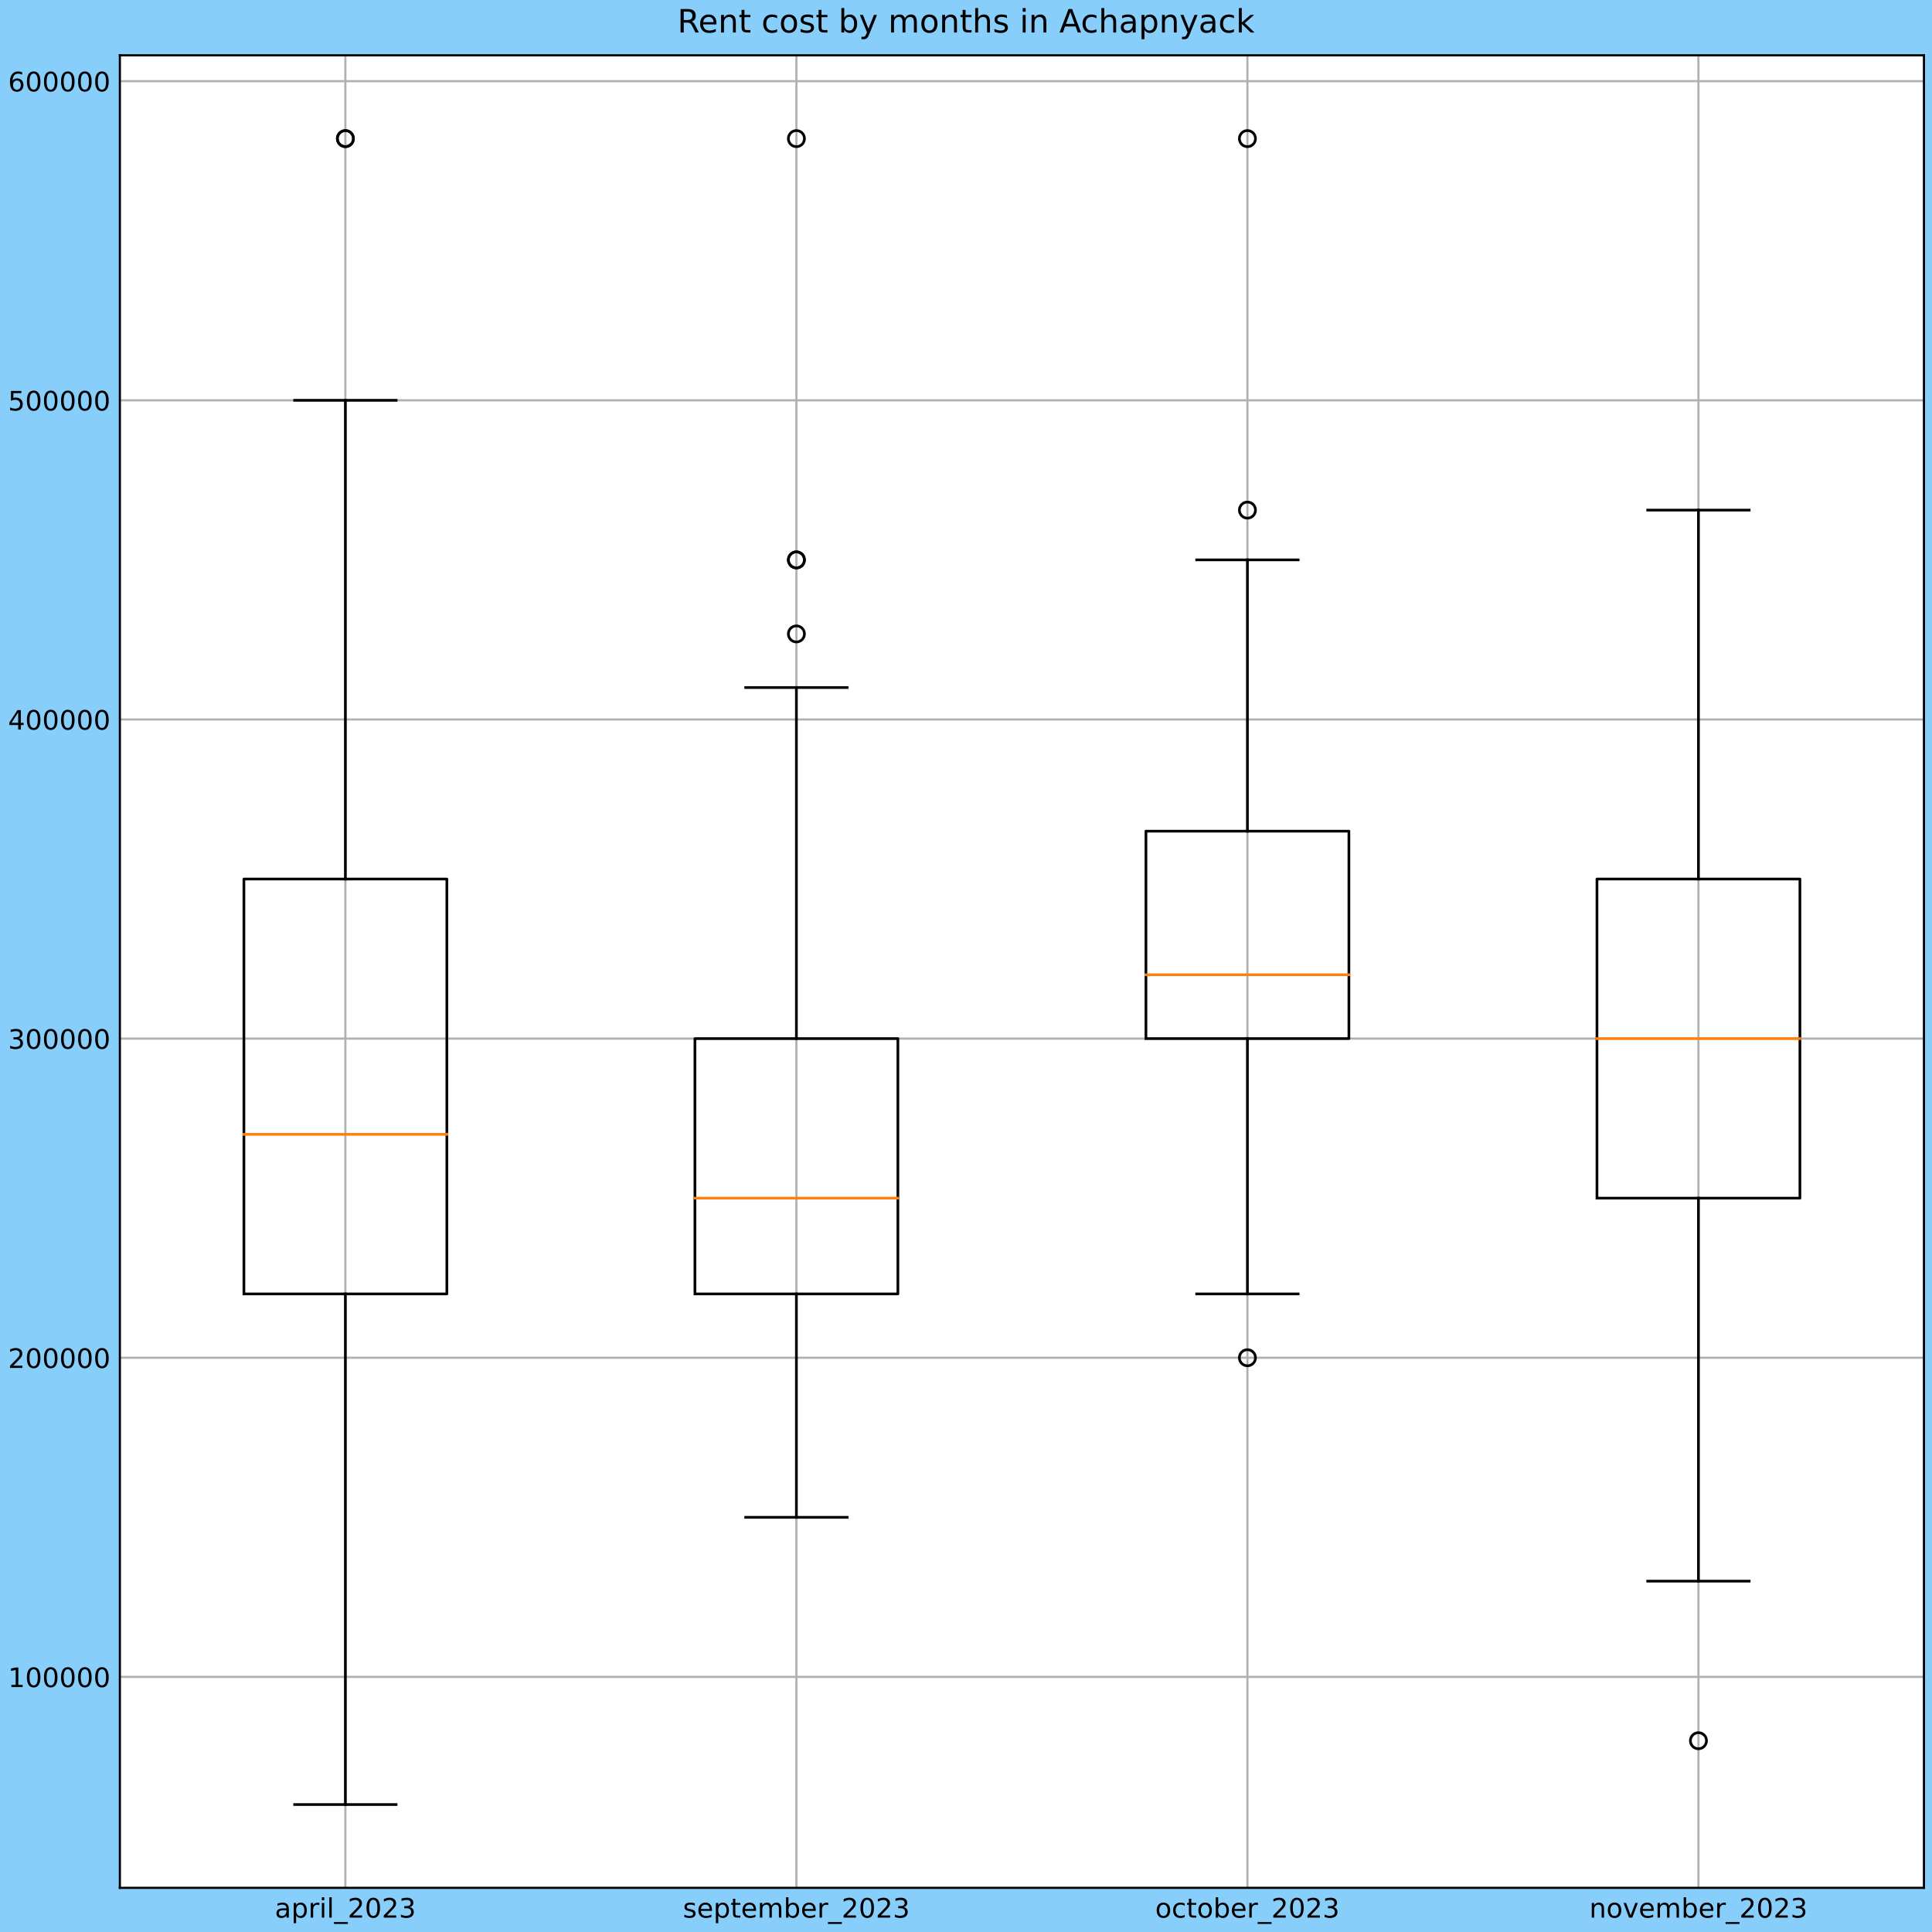
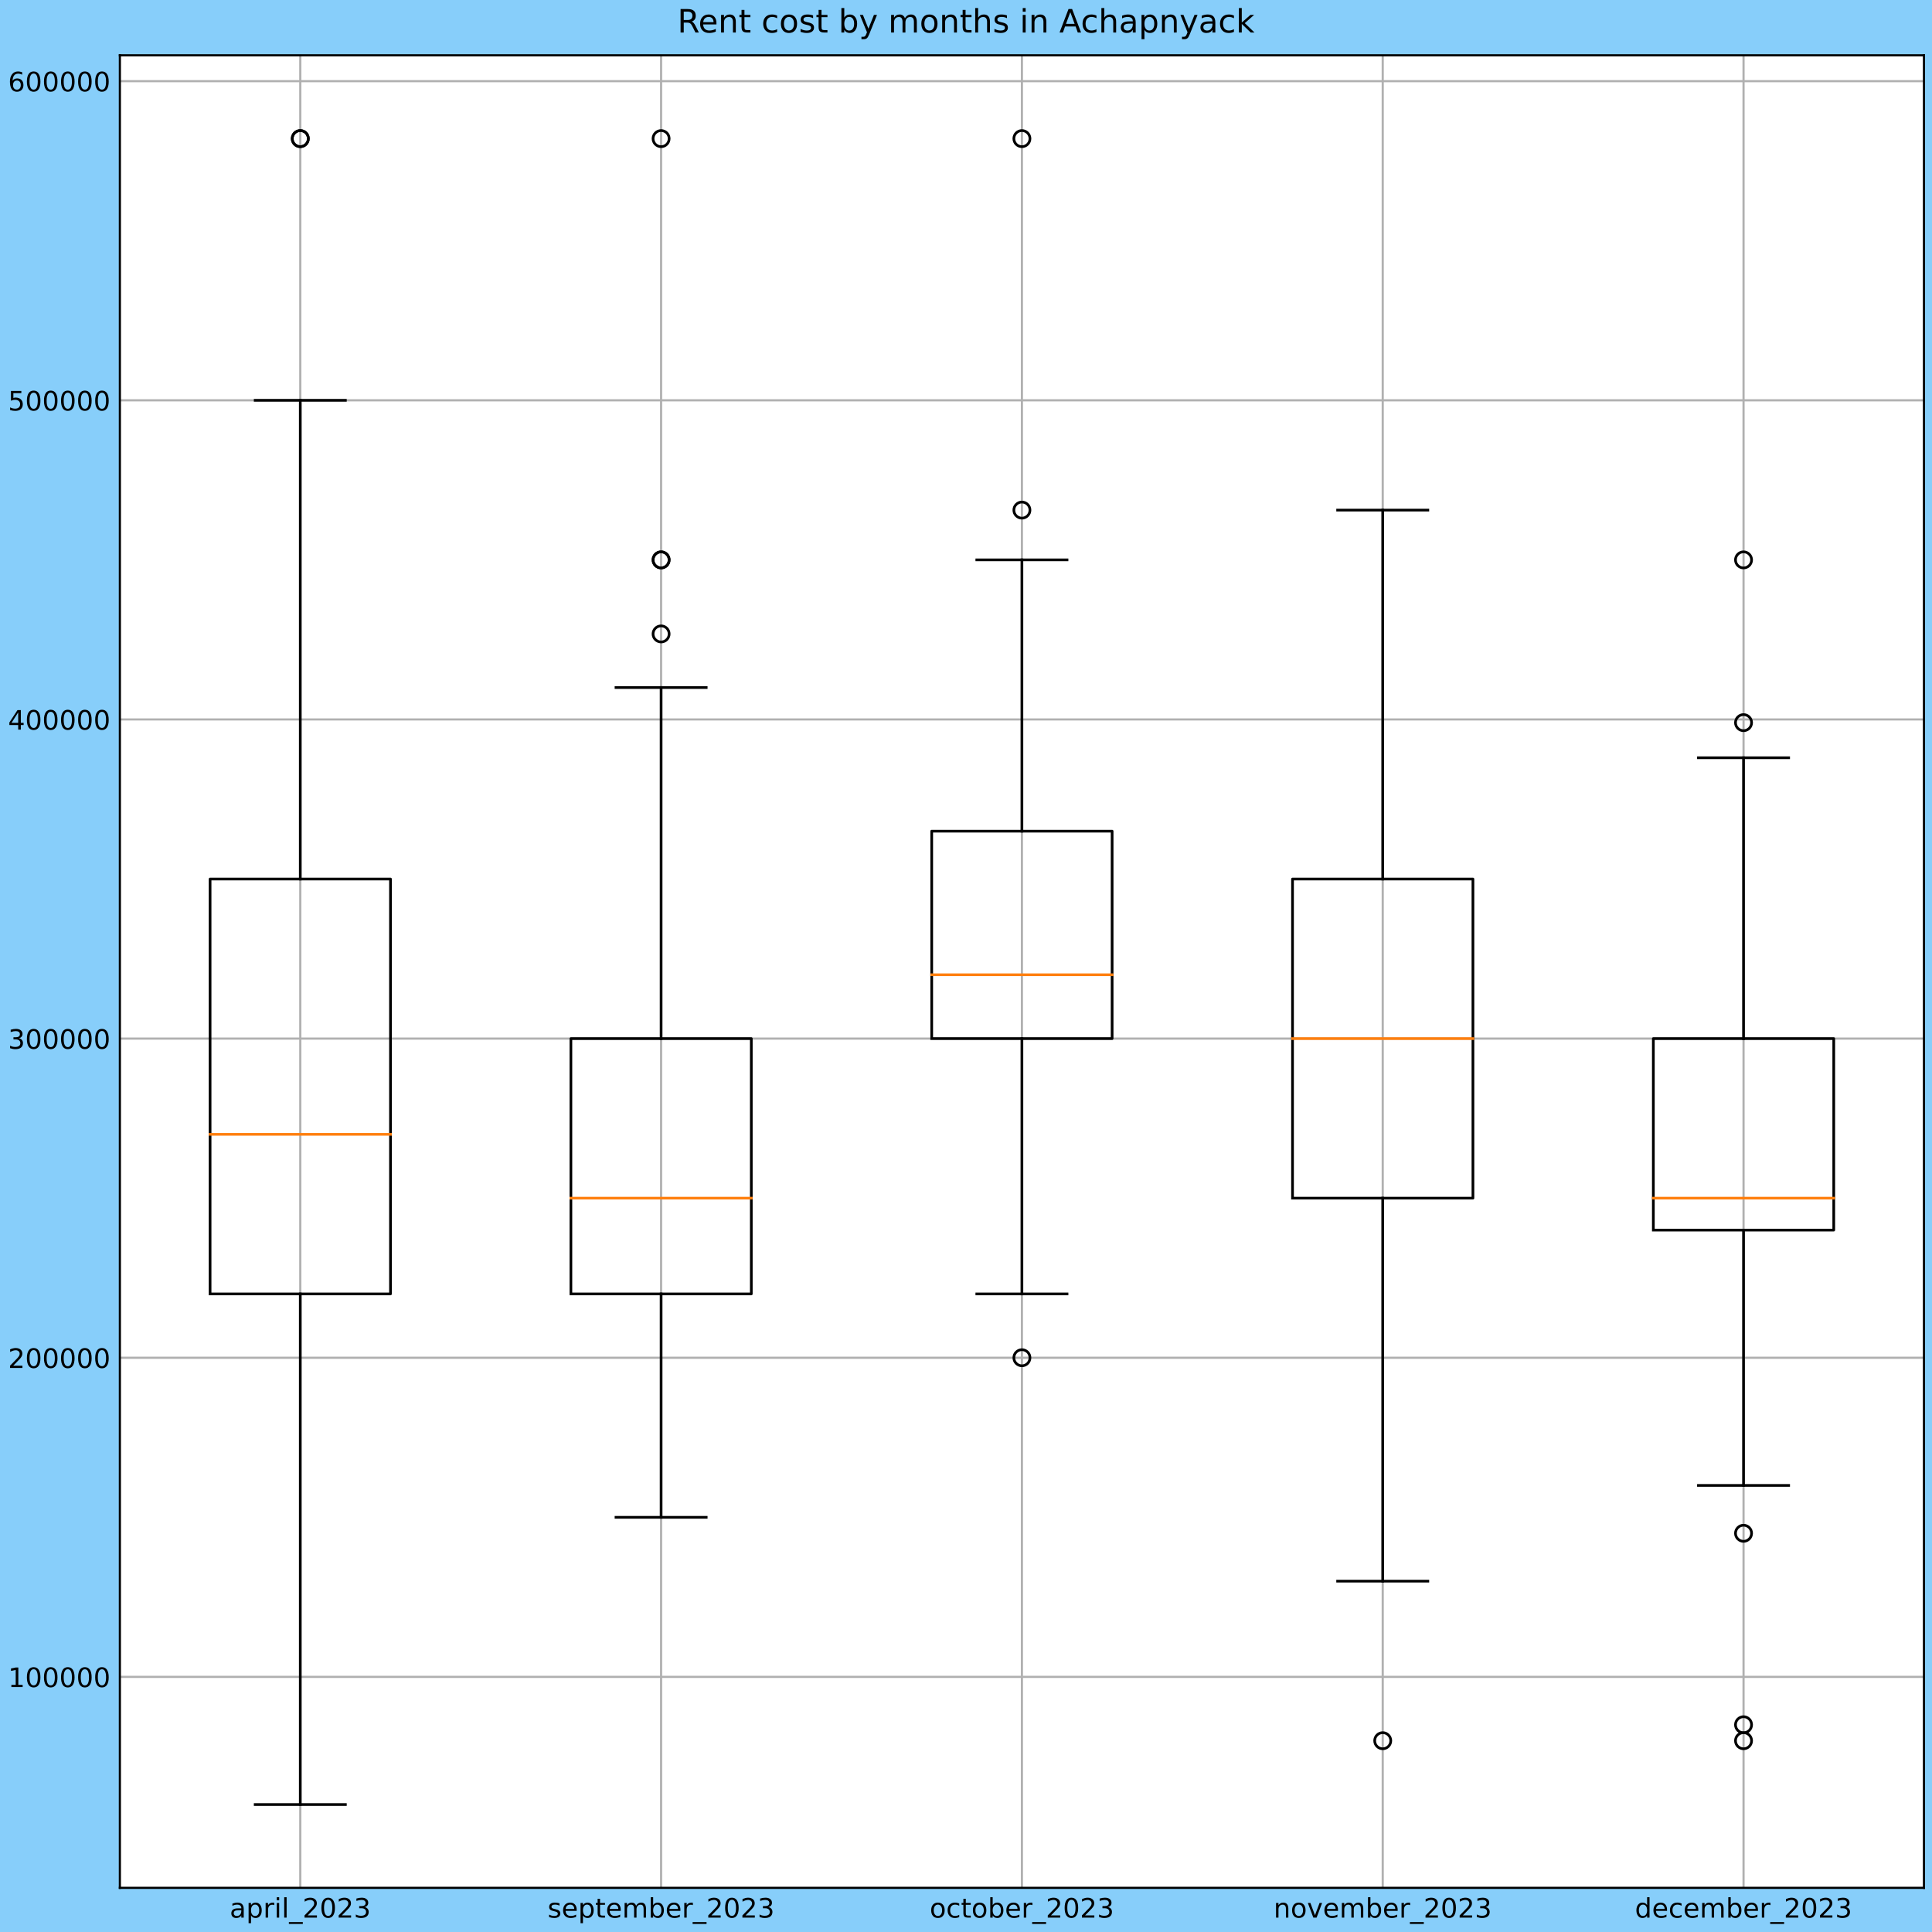
<svg xmlns="http://www.w3.org/2000/svg" xmlns:xlink="http://www.w3.org/1999/xlink" width="720pt" height="720pt" viewBox="0 0 720 720" version="1.1">
  <defs>
    <style type="text/css">*{stroke-linejoin: round; stroke-linecap: butt}</style>
  </defs>
  <g id="figure_1">
    <g id="patch_1">
      <path d="M 0 720  L 720 720  L 720 0  L 0 0  z " style="fill: #87cefa" />
    </g>
    <g id="axes_1">
      <g id="patch_2">
        <path d="M 44.675 703.544  L 717 703.544  L 717 20.614  L 44.675 20.614  z " style="fill: #ffffff" />
      </g>
      <g id="matplotlib.axis_1">
        <g id="xtick_1">
          <g id="line2d_1">
-             <path d="M 128.716 703.544  L 128.716 20.614  " clip-path="url(#p9f58dd0459)" style="fill: none; stroke: #b0b0b0; stroke-width: 0.8; stroke-linecap: square" />
+             <path d="M 111.908 703.544  L 111.908 20.614  " clip-path="url(#p1432cd28de)" style="fill: none; stroke: #b0b0b0; stroke-width: 0.8; stroke-linecap: square" />
          </g>
          <g id="line2d_2" />
          <g id="text_1">
-             <g transform="translate(102.4189 714.6419)scale(0.1 -0.1)">
+             <g transform="translate(85.61082 714.6419)scale(0.1 -0.1)">
              <defs>
                <path id="DejaVuSans-61" d="M 2194 1759  Q 1497 1759 1228 1600  Q 959 1441 959 1056  Q 959 750 1161 570  Q 1363 391 1709 391  Q 2188 391 2477 730  Q 2766 1069 2766 1631  L 2766 1759  L 2194 1759  z M 3341 1997  L 3341 0  L 2766 0  L 2766 531  Q 2569 213 2275 61  Q 1981 -91 1556 -91  Q 1019 -91 701 211  Q 384 513 384 1019  Q 384 1609 779 1909  Q 1175 2209 1959 2209  L 2766 2209  L 2766 2266  Q 2766 2663 2505 2880  Q 2244 3097 1772 3097  Q 1472 3097 1187 3025  Q 903 2953 641 2809  L 641 3341  Q 956 3463 1253 3523  Q 1550 3584 1831 3584  Q 2591 3584 2966 3190  Q 3341 2797 3341 1997  z " transform="scale(0.015625)" />
                <path id="DejaVuSans-70" d="M 1159 525  L 1159 -1331  L 581 -1331  L 581 3500  L 1159 3500  L 1159 2969  Q 1341 3281 1617 3432  Q 1894 3584 2278 3584  Q 2916 3584 3314 3078  Q 3713 2572 3713 1747  Q 3713 922 3314 415  Q 2916 -91 2278 -91  Q 1894 -91 1617 61  Q 1341 213 1159 525  z M 3116 1747  Q 3116 2381 2855 2742  Q 2594 3103 2138 3103  Q 1681 3103 1420 2742  Q 1159 2381 1159 1747  Q 1159 1113 1420 752  Q 1681 391 2138 391  Q 2594 391 2855 752  Q 3116 1113 3116 1747  z " transform="scale(0.015625)" />
                <path id="DejaVuSans-72" d="M 2631 2963  Q 2534 3019 2420 3045  Q 2306 3072 2169 3072  Q 1681 3072 1420 2755  Q 1159 2438 1159 1844  L 1159 0  L 581 0  L 581 3500  L 1159 3500  L 1159 2956  Q 1341 3275 1631 3429  Q 1922 3584 2338 3584  Q 2397 3584 2469 3576  Q 2541 3569 2628 3553  L 2631 2963  z " transform="scale(0.015625)" />
                <path id="DejaVuSans-69" d="M 603 3500  L 1178 3500  L 1178 0  L 603 0  L 603 3500  z M 603 4863  L 1178 4863  L 1178 4134  L 603 4134  L 603 4863  z " transform="scale(0.015625)" />
                <path id="DejaVuSans-6c" d="M 603 4863  L 1178 4863  L 1178 0  L 603 0  L 603 4863  z " transform="scale(0.015625)" />
                <path id="DejaVuSans-5f" d="M 3263 -1063  L 3263 -1509  L -63 -1509  L -63 -1063  L 3263 -1063  z " transform="scale(0.015625)" />
                <path id="DejaVuSans-32" d="M 1228 531  L 3431 531  L 3431 0  L 469 0  L 469 531  Q 828 903 1448 1529  Q 2069 2156 2228 2338  Q 2531 2678 2651 2914  Q 2772 3150 2772 3378  Q 2772 3750 2511 3984  Q 2250 4219 1831 4219  Q 1534 4219 1204 4116  Q 875 4013 500 3803  L 500 4441  Q 881 4594 1212 4672  Q 1544 4750 1819 4750  Q 2544 4750 2975 4387  Q 3406 4025 3406 3419  Q 3406 3131 3298 2873  Q 3191 2616 2906 2266  Q 2828 2175 2409 1742  Q 1991 1309 1228 531  z " transform="scale(0.015625)" />
                <path id="DejaVuSans-30" d="M 2034 4250  Q 1547 4250 1301 3770  Q 1056 3291 1056 2328  Q 1056 1369 1301 889  Q 1547 409 2034 409  Q 2525 409 2770 889  Q 3016 1369 3016 2328  Q 3016 3291 2770 3770  Q 2525 4250 2034 4250  z M 2034 4750  Q 2819 4750 3233 4129  Q 3647 3509 3647 2328  Q 3647 1150 3233 529  Q 2819 -91 2034 -91  Q 1250 -91 836 529  Q 422 1150 422 2328  Q 422 3509 836 4129  Q 1250 4750 2034 4750  z " transform="scale(0.015625)" />
                <path id="DejaVuSans-33" d="M 2597 2516  Q 3050 2419 3304 2112  Q 3559 1806 3559 1356  Q 3559 666 3084 287  Q 2609 -91 1734 -91  Q 1441 -91 1130 -33  Q 819 25 488 141  L 488 750  Q 750 597 1062 519  Q 1375 441 1716 441  Q 2309 441 2620 675  Q 2931 909 2931 1356  Q 2931 1769 2642 2001  Q 2353 2234 1838 2234  L 1294 2234  L 1294 2753  L 1863 2753  Q 2328 2753 2575 2939  Q 2822 3125 2822 3475  Q 2822 3834 2567 4026  Q 2313 4219 1838 4219  Q 1578 4219 1281 4162  Q 984 4106 628 3988  L 628 4550  Q 988 4650 1302 4700  Q 1616 4750 1894 4750  Q 2613 4750 3031 4423  Q 3450 4097 3450 3541  Q 3450 3153 3228 2886  Q 3006 2619 2597 2516  z " transform="scale(0.015625)" />
              </defs>
              <use xlink:href="#DejaVuSans-61" />
              <use xlink:href="#DejaVuSans-70" x="61.279" />
              <use xlink:href="#DejaVuSans-72" x="124.756" />
              <use xlink:href="#DejaVuSans-69" x="165.869" />
              <use xlink:href="#DejaVuSans-6c" x="193.652" />
              <use xlink:href="#DejaVuSans-5f" x="221.436" />
              <use xlink:href="#DejaVuSans-32" x="271.436" />
              <use xlink:href="#DejaVuSans-30" x="335.059" />
              <use xlink:href="#DejaVuSans-32" x="398.682" />
              <use xlink:href="#DejaVuSans-33" x="462.305" />
            </g>
          </g>
        </g>
        <g id="xtick_2">
          <g id="line2d_3">
-             <path d="M 296.797 703.544  L 296.797 20.614  " clip-path="url(#p9f58dd0459)" style="fill: none; stroke: #b0b0b0; stroke-width: 0.8; stroke-linecap: square" />
+             <path d="M 246.373 703.544  L 246.373 20.614  " clip-path="url(#p1432cd28de)" style="fill: none; stroke: #b0b0b0; stroke-width: 0.8; stroke-linecap: square" />
          </g>
          <g id="line2d_4" />
          <g id="text_2">
-             <g transform="translate(254.5032 714.6419)scale(0.1 -0.1)">
+             <g transform="translate(204.0788 714.6419)scale(0.1 -0.1)">
              <defs>
                <path id="DejaVuSans-73" d="M 2834 3397  L 2834 2853  Q 2591 2978 2328 3040  Q 2066 3103 1784 3103  Q 1356 3103 1142 2972  Q 928 2841 928 2578  Q 928 2378 1081 2264  Q 1234 2150 1697 2047  L 1894 2003  Q 2506 1872 2764 1633  Q 3022 1394 3022 966  Q 3022 478 2636 193  Q 2250 -91 1575 -91  Q 1294 -91 989 -36  Q 684 19 347 128  L 347 722  Q 666 556 975 473  Q 1284 391 1588 391  Q 1994 391 2212 530  Q 2431 669 2431 922  Q 2431 1156 2273 1281  Q 2116 1406 1581 1522  L 1381 1569  Q 847 1681 609 1914  Q 372 2147 372 2553  Q 372 3047 722 3315  Q 1072 3584 1716 3584  Q 2034 3584 2315 3537  Q 2597 3491 2834 3397  z " transform="scale(0.015625)" />
                <path id="DejaVuSans-65" d="M 3597 1894  L 3597 1613  L 953 1613  Q 991 1019 1311 708  Q 1631 397 2203 397  Q 2534 397 2845 478  Q 3156 559 3463 722  L 3463 178  Q 3153 47 2828 -22  Q 2503 -91 2169 -91  Q 1331 -91 842 396  Q 353 884 353 1716  Q 353 2575 817 3079  Q 1281 3584 2069 3584  Q 2775 3584 3186 3129  Q 3597 2675 3597 1894  z M 3022 2063  Q 3016 2534 2758 2815  Q 2500 3097 2075 3097  Q 1594 3097 1305 2825  Q 1016 2553 972 2059  L 3022 2063  z " transform="scale(0.015625)" />
                <path id="DejaVuSans-74" d="M 1172 4494  L 1172 3500  L 2356 3500  L 2356 3053  L 1172 3053  L 1172 1153  Q 1172 725 1289 603  Q 1406 481 1766 481  L 2356 481  L 2356 0  L 1766 0  Q 1100 0 847 248  Q 594 497 594 1153  L 594 3053  L 172 3053  L 172 3500  L 594 3500  L 594 4494  L 1172 4494  z " transform="scale(0.015625)" />
                <path id="DejaVuSans-6d" d="M 3328 2828  Q 3544 3216 3844 3400  Q 4144 3584 4550 3584  Q 5097 3584 5394 3201  Q 5691 2819 5691 2113  L 5691 0  L 5113 0  L 5113 2094  Q 5113 2597 4934 2840  Q 4756 3084 4391 3084  Q 3944 3084 3684 2787  Q 3425 2491 3425 1978  L 3425 0  L 2847 0  L 2847 2094  Q 2847 2600 2669 2842  Q 2491 3084 2119 3084  Q 1678 3084 1418 2786  Q 1159 2488 1159 1978  L 1159 0  L 581 0  L 581 3500  L 1159 3500  L 1159 2956  Q 1356 3278 1631 3431  Q 1906 3584 2284 3584  Q 2666 3584 2933 3390  Q 3200 3197 3328 2828  z " transform="scale(0.015625)" />
                <path id="DejaVuSans-62" d="M 3116 1747  Q 3116 2381 2855 2742  Q 2594 3103 2138 3103  Q 1681 3103 1420 2742  Q 1159 2381 1159 1747  Q 1159 1113 1420 752  Q 1681 391 2138 391  Q 2594 391 2855 752  Q 3116 1113 3116 1747  z M 1159 2969  Q 1341 3281 1617 3432  Q 1894 3584 2278 3584  Q 2916 3584 3314 3078  Q 3713 2572 3713 1747  Q 3713 922 3314 415  Q 2916 -91 2278 -91  Q 1894 -91 1617 61  Q 1341 213 1159 525  L 1159 0  L 581 0  L 581 4863  L 1159 4863  L 1159 2969  z " transform="scale(0.015625)" />
              </defs>
              <use xlink:href="#DejaVuSans-73" />
              <use xlink:href="#DejaVuSans-65" x="52.1" />
              <use xlink:href="#DejaVuSans-70" x="113.623" />
              <use xlink:href="#DejaVuSans-74" x="177.1" />
              <use xlink:href="#DejaVuSans-65" x="216.309" />
              <use xlink:href="#DejaVuSans-6d" x="277.832" />
              <use xlink:href="#DejaVuSans-62" x="375.244" />
              <use xlink:href="#DejaVuSans-65" x="438.721" />
              <use xlink:href="#DejaVuSans-72" x="500.244" />
              <use xlink:href="#DejaVuSans-5f" x="541.357" />
              <use xlink:href="#DejaVuSans-32" x="591.357" />
              <use xlink:href="#DejaVuSans-30" x="654.98" />
              <use xlink:href="#DejaVuSans-32" x="718.604" />
              <use xlink:href="#DejaVuSans-33" x="782.227" />
            </g>
          </g>
        </g>
        <g id="xtick_3">
          <g id="line2d_5">
-             <path d="M 464.878 703.544  L 464.878 20.614  " clip-path="url(#p9f58dd0459)" style="fill: none; stroke: #b0b0b0; stroke-width: 0.8; stroke-linecap: square" />
+             <path d="M 380.837 703.544  L 380.837 20.614  " clip-path="url(#p1432cd28de)" style="fill: none; stroke: #b0b0b0; stroke-width: 0.8; stroke-linecap: square" />
          </g>
          <g id="line2d_6" />
          <g id="text_3">
-             <g transform="translate(430.5187 714.6419)scale(0.1 -0.1)">
+             <g transform="translate(346.4781 714.6419)scale(0.1 -0.1)">
              <defs>
                <path id="DejaVuSans-6f" d="M 1959 3097  Q 1497 3097 1228 2736  Q 959 2375 959 1747  Q 959 1119 1226 758  Q 1494 397 1959 397  Q 2419 397 2687 759  Q 2956 1122 2956 1747  Q 2956 2369 2687 2733  Q 2419 3097 1959 3097  z M 1959 3584  Q 2709 3584 3137 3096  Q 3566 2609 3566 1747  Q 3566 888 3137 398  Q 2709 -91 1959 -91  Q 1206 -91 779 398  Q 353 888 353 1747  Q 353 2609 779 3096  Q 1206 3584 1959 3584  z " transform="scale(0.015625)" />
                <path id="DejaVuSans-63" d="M 3122 3366  L 3122 2828  Q 2878 2963 2633 3030  Q 2388 3097 2138 3097  Q 1578 3097 1268 2742  Q 959 2388 959 1747  Q 959 1106 1268 751  Q 1578 397 2138 397  Q 2388 397 2633 464  Q 2878 531 3122 666  L 3122 134  Q 2881 22 2623 -34  Q 2366 -91 2075 -91  Q 1284 -91 818 406  Q 353 903 353 1747  Q 353 2603 823 3093  Q 1294 3584 2113 3584  Q 2378 3584 2631 3529  Q 2884 3475 3122 3366  z " transform="scale(0.015625)" />
              </defs>
              <use xlink:href="#DejaVuSans-6f" />
              <use xlink:href="#DejaVuSans-63" x="61.182" />
              <use xlink:href="#DejaVuSans-74" x="116.162" />
              <use xlink:href="#DejaVuSans-6f" x="155.371" />
              <use xlink:href="#DejaVuSans-62" x="216.553" />
              <use xlink:href="#DejaVuSans-65" x="280.029" />
              <use xlink:href="#DejaVuSans-72" x="341.553" />
              <use xlink:href="#DejaVuSans-5f" x="382.666" />
              <use xlink:href="#DejaVuSans-32" x="432.666" />
              <use xlink:href="#DejaVuSans-30" x="496.289" />
              <use xlink:href="#DejaVuSans-32" x="559.912" />
              <use xlink:href="#DejaVuSans-33" x="623.535" />
            </g>
          </g>
        </g>
        <g id="xtick_4">
          <g id="line2d_7">
-             <path d="M 632.959 703.544  L 632.959 20.614  " clip-path="url(#p9f58dd0459)" style="fill: none; stroke: #b0b0b0; stroke-width: 0.8; stroke-linecap: square" />
+             <path d="M 515.302 703.544  L 515.302 20.614  " clip-path="url(#p1432cd28de)" style="fill: none; stroke: #b0b0b0; stroke-width: 0.8; stroke-linecap: square" />
          </g>
          <g id="line2d_8" />
          <g id="text_4">
-             <g transform="translate(592.2936 714.6419)scale(0.1 -0.1)">
+             <g transform="translate(474.6368 714.6419)scale(0.1 -0.1)">
              <defs>
                <path id="DejaVuSans-6e" d="M 3513 2113  L 3513 0  L 2938 0  L 2938 2094  Q 2938 2591 2744 2837  Q 2550 3084 2163 3084  Q 1697 3084 1428 2787  Q 1159 2491 1159 1978  L 1159 0  L 581 0  L 581 3500  L 1159 3500  L 1159 2956  Q 1366 3272 1645 3428  Q 1925 3584 2291 3584  Q 2894 3584 3203 3211  Q 3513 2838 3513 2113  z " transform="scale(0.015625)" />
                <path id="DejaVuSans-76" d="M 191 3500  L 800 3500  L 1894 563  L 2988 3500  L 3597 3500  L 2284 0  L 1503 0  L 191 3500  z " transform="scale(0.015625)" />
              </defs>
              <use xlink:href="#DejaVuSans-6e" />
              <use xlink:href="#DejaVuSans-6f" x="63.379" />
              <use xlink:href="#DejaVuSans-76" x="124.561" />
              <use xlink:href="#DejaVuSans-65" x="183.74" />
              <use xlink:href="#DejaVuSans-6d" x="245.264" />
              <use xlink:href="#DejaVuSans-62" x="342.676" />
              <use xlink:href="#DejaVuSans-65" x="406.152" />
              <use xlink:href="#DejaVuSans-72" x="467.676" />
              <use xlink:href="#DejaVuSans-5f" x="508.789" />
              <use xlink:href="#DejaVuSans-32" x="558.789" />
              <use xlink:href="#DejaVuSans-30" x="622.412" />
              <use xlink:href="#DejaVuSans-32" x="686.035" />
              <use xlink:href="#DejaVuSans-33" x="749.658" />
            </g>
          </g>
        </g>
+         <g id="xtick_5">
+           <g id="line2d_9">
+             <path d="M 649.767 703.544  L 649.767 20.614  " clip-path="url(#p1432cd28de)" style="fill: none; stroke: #b0b0b0; stroke-width: 0.8; stroke-linecap: square" />
+           </g>
+           <g id="line2d_10" />
+           <g id="text_5">
+             <g transform="translate(609.2892 714.6419)scale(0.1 -0.1)">
+               <defs>
+                 <path id="DejaVuSans-64" d="M 2906 2969  L 2906 4863  L 3481 4863  L 3481 0  L 2906 0  L 2906 525  Q 2725 213 2448 61  Q 2172 -91 1784 -91  Q 1150 -91 751 415  Q 353 922 353 1747  Q 353 2572 751 3078  Q 1150 3584 1784 3584  Q 2172 3584 2448 3432  Q 2725 3281 2906 2969  z M 947 1747  Q 947 1113 1208 752  Q 1469 391 1925 391  Q 2381 391 2643 752  Q 2906 1113 2906 1747  Q 2906 2381 2643 2742  Q 2381 3103 1925 3103  Q 1469 3103 1208 2742  Q 947 2381 947 1747  z " transform="scale(0.015625)" />
+               </defs>
+               <use xlink:href="#DejaVuSans-64" />
+               <use xlink:href="#DejaVuSans-65" x="63.477" />
+               <use xlink:href="#DejaVuSans-63" x="125" />
+               <use xlink:href="#DejaVuSans-65" x="179.98" />
+               <use xlink:href="#DejaVuSans-6d" x="241.504" />
+               <use xlink:href="#DejaVuSans-62" x="338.916" />
+               <use xlink:href="#DejaVuSans-65" x="402.393" />
+               <use xlink:href="#DejaVuSans-72" x="463.916" />
+               <use xlink:href="#DejaVuSans-5f" x="505.029" />
+               <use xlink:href="#DejaVuSans-32" x="555.029" />
+               <use xlink:href="#DejaVuSans-30" x="618.652" />
+               <use xlink:href="#DejaVuSans-32" x="682.275" />
+               <use xlink:href="#DejaVuSans-33" x="745.898" />
+             </g>
+           </g>
+         </g>
      </g>
      <g id="matplotlib.axis_2">
        <g id="ytick_1">
-           <g id="line2d_9">
-             <path d="M 44.675 624.927  L 717 624.927  " clip-path="url(#p9f58dd0459)" style="fill: none; stroke: #b0b0b0; stroke-width: 0.8; stroke-linecap: square" />
-           </g>
-           <g id="line2d_10" />
-           <g id="text_5">
-             <g transform="translate(3.00024 628.7262)scale(0.1 -0.1)">
-               <defs>
-                 <path id="DejaVuSans-31" d="M 794 531  L 1825 531  L 1825 4091  L 703 3866  L 703 4441  L 1819 4666  L 2450 4666  L 2450 531  L 3481 531  L 3481 0  L 794 0  L 794 531  z " transform="scale(0.015625)" />
-               </defs>
-               <use xlink:href="#DejaVuSans-31" />
-               <use xlink:href="#DejaVuSans-30" x="63.623" />
-               <use xlink:href="#DejaVuSans-30" x="127.246" />
-               <use xlink:href="#DejaVuSans-30" x="190.869" />
-               <use xlink:href="#DejaVuSans-30" x="254.492" />
-               <use xlink:href="#DejaVuSans-30" x="318.115" />
-             </g>
-           </g>
-         </g>
-         <g id="ytick_2">
          <g id="line2d_11">
-             <path d="M 44.675 505.991  L 717 505.991  " clip-path="url(#p9f58dd0459)" style="fill: none; stroke: #b0b0b0; stroke-width: 0.8; stroke-linecap: square" />
+             <path d="M 44.675 624.927  L 717 624.927  " clip-path="url(#p1432cd28de)" style="fill: none; stroke: #b0b0b0; stroke-width: 0.8; stroke-linecap: square" />
          </g>
          <g id="line2d_12" />
          <g id="text_6">
+             <g transform="translate(3.00024 628.7262)scale(0.1 -0.1)">
+               <defs>
+                 <path id="DejaVuSans-31" d="M 794 531  L 1825 531  L 1825 4091  L 703 3866  L 703 4441  L 1819 4666  L 2450 4666  L 2450 531  L 3481 531  L 3481 0  L 794 0  L 794 531  z " transform="scale(0.015625)" />
+               </defs>
+               <use xlink:href="#DejaVuSans-31" />
+               <use xlink:href="#DejaVuSans-30" x="63.623" />
+               <use xlink:href="#DejaVuSans-30" x="127.246" />
+               <use xlink:href="#DejaVuSans-30" x="190.869" />
+               <use xlink:href="#DejaVuSans-30" x="254.492" />
+               <use xlink:href="#DejaVuSans-30" x="318.115" />
+             </g>
+           </g>
+         </g>
+         <g id="ytick_2">
+           <g id="line2d_13">
+             <path d="M 44.675 505.991  L 717 505.991  " clip-path="url(#p1432cd28de)" style="fill: none; stroke: #b0b0b0; stroke-width: 0.8; stroke-linecap: square" />
+           </g>
+           <g id="line2d_14" />
+           <g id="text_7">
            <g transform="translate(3.00024 509.7905)scale(0.1 -0.1)">
              <use xlink:href="#DejaVuSans-32" />
              <use xlink:href="#DejaVuSans-30" x="63.623" />
              <use xlink:href="#DejaVuSans-30" x="127.246" />
              <use xlink:href="#DejaVuSans-30" x="190.869" />
              <use xlink:href="#DejaVuSans-30" x="254.492" />
              <use xlink:href="#DejaVuSans-30" x="318.115" />
            </g>
          </g>
        </g>
        <g id="ytick_3">
-           <g id="line2d_13">
-             <path d="M 44.675 387.055  L 717 387.055  " clip-path="url(#p9f58dd0459)" style="fill: none; stroke: #b0b0b0; stroke-width: 0.8; stroke-linecap: square" />
-           </g>
-           <g id="line2d_14" />
-           <g id="text_7">
+           <g id="line2d_15">
+             <path d="M 44.675 387.055  L 717 387.055  " clip-path="url(#p1432cd28de)" style="fill: none; stroke: #b0b0b0; stroke-width: 0.8; stroke-linecap: square" />
+           </g>
+           <g id="line2d_16" />
+           <g id="text_8">
            <g transform="translate(3.00024 390.8547)scale(0.1 -0.1)">
              <use xlink:href="#DejaVuSans-33" />
              <use xlink:href="#DejaVuSans-30" x="63.623" />
              <use xlink:href="#DejaVuSans-30" x="127.246" />
              <use xlink:href="#DejaVuSans-30" x="190.869" />
              <use xlink:href="#DejaVuSans-30" x="254.492" />
              <use xlink:href="#DejaVuSans-30" x="318.115" />
            </g>
          </g>
        </g>
        <g id="ytick_4">
-           <g id="line2d_15">
-             <path d="M 44.675 268.12  L 717 268.12  " clip-path="url(#p9f58dd0459)" style="fill: none; stroke: #b0b0b0; stroke-width: 0.8; stroke-linecap: square" />
-           </g>
-           <g id="line2d_16" />
-           <g id="text_8">
-             <g transform="translate(3.00024 271.919)scale(0.1 -0.1)">
-               <defs>
-                 <path id="DejaVuSans-34" d="M 2419 4116  L 825 1625  L 2419 1625  L 2419 4116  z M 2253 4666  L 3047 4666  L 3047 1625  L 3713 1625  L 3713 1100  L 3047 1100  L 3047 0  L 2419 0  L 2419 1100  L 313 1100  L 313 1709  L 2253 4666  z " transform="scale(0.015625)" />
-               </defs>
-               <use xlink:href="#DejaVuSans-34" />
-               <use xlink:href="#DejaVuSans-30" x="63.623" />
-               <use xlink:href="#DejaVuSans-30" x="127.246" />
-               <use xlink:href="#DejaVuSans-30" x="190.869" />
-               <use xlink:href="#DejaVuSans-30" x="254.492" />
-               <use xlink:href="#DejaVuSans-30" x="318.115" />
-             </g>
-           </g>
-         </g>
-         <g id="ytick_5">
          <g id="line2d_17">
-             <path d="M 44.675 149.184  L 717 149.184  " clip-path="url(#p9f58dd0459)" style="fill: none; stroke: #b0b0b0; stroke-width: 0.8; stroke-linecap: square" />
+             <path d="M 44.675 268.12  L 717 268.12  " clip-path="url(#p1432cd28de)" style="fill: none; stroke: #b0b0b0; stroke-width: 0.8; stroke-linecap: square" />
          </g>
          <g id="line2d_18" />
          <g id="text_9">
-             <g transform="translate(3.00024 152.9832)scale(0.1 -0.1)">
-               <defs>
-                 <path id="DejaVuSans-35" d="M 691 4666  L 3169 4666  L 3169 4134  L 1269 4134  L 1269 2991  Q 1406 3038 1543 3061  Q 1681 3084 1819 3084  Q 2600 3084 3056 2656  Q 3513 2228 3513 1497  Q 3513 744 3044 326  Q 2575 -91 1722 -91  Q 1428 -91 1123 -41  Q 819 9 494 109  L 494 744  Q 775 591 1075 516  Q 1375 441 1709 441  Q 2250 441 2565 725  Q 2881 1009 2881 1497  Q 2881 1984 2565 2268  Q 2250 2553 1709 2553  Q 1456 2553 1204 2497  Q 953 2441 691 2322  L 691 4666  z " transform="scale(0.015625)" />
-               </defs>
-               <use xlink:href="#DejaVuSans-35" />
-               <use xlink:href="#DejaVuSans-30" x="63.623" />
-               <use xlink:href="#DejaVuSans-30" x="127.246" />
-               <use xlink:href="#DejaVuSans-30" x="190.869" />
-               <use xlink:href="#DejaVuSans-30" x="254.492" />
-               <use xlink:href="#DejaVuSans-30" x="318.115" />
-             </g>
-           </g>
-         </g>
-         <g id="ytick_6">
+             <g transform="translate(3.00024 271.919)scale(0.1 -0.1)">
+               <defs>
+                 <path id="DejaVuSans-34" d="M 2419 4116  L 825 1625  L 2419 1625  L 2419 4116  z M 2253 4666  L 3047 4666  L 3047 1625  L 3713 1625  L 3713 1100  L 3047 1100  L 3047 0  L 2419 0  L 2419 1100  L 313 1100  L 313 1709  L 2253 4666  z " transform="scale(0.015625)" />
+               </defs>
+               <use xlink:href="#DejaVuSans-34" />
+               <use xlink:href="#DejaVuSans-30" x="63.623" />
+               <use xlink:href="#DejaVuSans-30" x="127.246" />
+               <use xlink:href="#DejaVuSans-30" x="190.869" />
+               <use xlink:href="#DejaVuSans-30" x="254.492" />
+               <use xlink:href="#DejaVuSans-30" x="318.115" />
+             </g>
+           </g>
+         </g>
+         <g id="ytick_5">
          <g id="line2d_19">
-             <path d="M 44.675 30.248  L 717 30.248  " clip-path="url(#p9f58dd0459)" style="fill: none; stroke: #b0b0b0; stroke-width: 0.8; stroke-linecap: square" />
+             <path d="M 44.675 149.184  L 717 149.184  " clip-path="url(#p1432cd28de)" style="fill: none; stroke: #b0b0b0; stroke-width: 0.8; stroke-linecap: square" />
          </g>
          <g id="line2d_20" />
          <g id="text_10">
+             <g transform="translate(3.00024 152.9832)scale(0.1 -0.1)">
+               <defs>
+                 <path id="DejaVuSans-35" d="M 691 4666  L 3169 4666  L 3169 4134  L 1269 4134  L 1269 2991  Q 1406 3038 1543 3061  Q 1681 3084 1819 3084  Q 2600 3084 3056 2656  Q 3513 2228 3513 1497  Q 3513 744 3044 326  Q 2575 -91 1722 -91  Q 1428 -91 1123 -41  Q 819 9 494 109  L 494 744  Q 775 591 1075 516  Q 1375 441 1709 441  Q 2250 441 2565 725  Q 2881 1009 2881 1497  Q 2881 1984 2565 2268  Q 2250 2553 1709 2553  Q 1456 2553 1204 2497  Q 953 2441 691 2322  L 691 4666  z " transform="scale(0.015625)" />
+               </defs>
+               <use xlink:href="#DejaVuSans-35" />
+               <use xlink:href="#DejaVuSans-30" x="63.623" />
+               <use xlink:href="#DejaVuSans-30" x="127.246" />
+               <use xlink:href="#DejaVuSans-30" x="190.869" />
+               <use xlink:href="#DejaVuSans-30" x="254.492" />
+               <use xlink:href="#DejaVuSans-30" x="318.115" />
+             </g>
+           </g>
+         </g>
+         <g id="ytick_6">
+           <g id="line2d_21">
+             <path d="M 44.675 30.248  L 717 30.248  " clip-path="url(#p1432cd28de)" style="fill: none; stroke: #b0b0b0; stroke-width: 0.8; stroke-linecap: square" />
+           </g>
+           <g id="line2d_22" />
+           <g id="text_11">
            <g transform="translate(3.00024 34.04748)scale(0.1 -0.1)">
              <defs>
                <path id="DejaVuSans-36" d="M 2113 2584  Q 1688 2584 1439 2293  Q 1191 2003 1191 1497  Q 1191 994 1439 701  Q 1688 409 2113 409  Q 2538 409 2786 701  Q 3034 994 3034 1497  Q 3034 2003 2786 2293  Q 2538 2584 2113 2584  z M 3366 4563  L 3366 3988  Q 3128 4100 2886 4159  Q 2644 4219 2406 4219  Q 1781 4219 1451 3797  Q 1122 3375 1075 2522  Q 1259 2794 1537 2939  Q 1816 3084 2150 3084  Q 2853 3084 3261 2657  Q 3669 2231 3669 1497  Q 3669 778 3244 343  Q 2819 -91 2113 -91  Q 1303 -91 875 529  Q 447 1150 447 2328  Q 447 3434 972 4092  Q 1497 4750 2381 4750  Q 2619 4750 2861 4703  Q 3103 4656 3366 4563  z " transform="scale(0.015625)" />
              </defs>
              <use xlink:href="#DejaVuSans-36" />
              <use xlink:href="#DejaVuSans-30" x="63.623" />
              <use xlink:href="#DejaVuSans-30" x="127.246" />
              <use xlink:href="#DejaVuSans-30" x="190.869" />
              <use xlink:href="#DejaVuSans-30" x="254.492" />
              <use xlink:href="#DejaVuSans-30" x="318.115" />
            </g>
          </g>
        </g>
      </g>
-       <g id="line2d_21">
-         <path d="M 90.898 482.204  L 166.534 482.204  L 166.534 327.588  L 90.898 327.588  L 90.898 482.204  " clip-path="url(#p9f58dd0459)" style="fill: none; stroke: #000000; stroke-linecap: square" />
-       </g>
-       <g id="line2d_22">
-         <path d="M 128.716 482.204  L 128.716 672.501  " clip-path="url(#p9f58dd0459)" style="fill: none; stroke: #000000; stroke-linecap: square" />
-       </g>
      <g id="line2d_23">
-         <path d="M 128.716 327.588  L 128.716 149.184  " clip-path="url(#p9f58dd0459)" style="fill: none; stroke: #000000; stroke-linecap: square" />
+         <path d="M 78.291 482.204  L 145.524 482.204  L 145.524 327.588  L 78.291 327.588  L 78.291 482.204  " clip-path="url(#p1432cd28de)" style="fill: none; stroke: #000000; stroke-linecap: square" />
      </g>
      <g id="line2d_24">
-         <path d="M 109.807 672.501  L 147.625 672.501  " clip-path="url(#p9f58dd0459)" style="fill: none; stroke: #000000; stroke-linecap: square" />
+         <path d="M 111.908 482.204  L 111.908 672.501  " clip-path="url(#p1432cd28de)" style="fill: none; stroke: #000000; stroke-linecap: square" />
      </g>
      <g id="line2d_25">
-         <path d="M 109.807 149.184  L 147.625 149.184  " clip-path="url(#p9f58dd0459)" style="fill: none; stroke: #000000; stroke-linecap: square" />
+         <path d="M 111.908 327.588  L 111.908 149.184  " clip-path="url(#p1432cd28de)" style="fill: none; stroke: #000000; stroke-linecap: square" />
      </g>
      <g id="line2d_26">
+         <path d="M 95.1 672.501  L 128.716 672.501  " clip-path="url(#p1432cd28de)" style="fill: none; stroke: #000000; stroke-linecap: square" />
+       </g>
+       <g id="line2d_27">
+         <path d="M 95.1 149.184  L 128.716 149.184  " clip-path="url(#p1432cd28de)" style="fill: none; stroke: #000000; stroke-linecap: square" />
+       </g>
+       <g id="line2d_28">
        <defs>
-           <path id="mde3405b50d" d="M 0 3  C 0.796 3 1.559 2.684 2.121 2.121  C 2.684 1.559 3 0.796 3 0  C 3 -0.796 2.684 -1.559 2.121 -2.121  C 1.559 -2.684 0.796 -3 0 -3  C -0.796 -3 -1.559 -2.684 -2.121 -2.121  C -2.684 -1.559 -3 -0.796 -3 0  C -3 0.796 -2.684 1.559 -2.121 2.121  C -1.559 2.684 -0.796 3 0 3  z " style="stroke: #000000" />
+           <path id="m7b70f32481" d="M 0 3  C 0.796 3 1.559 2.684 2.121 2.121  C 2.684 1.559 3 0.796 3 0  C 3 -0.796 2.684 -1.559 2.121 -2.121  C 1.559 -2.684 0.796 -3 0 -3  C -0.796 -3 -1.559 -2.684 -2.121 -2.121  C -2.684 -1.559 -3 -0.796 -3 0  C -3 0.796 -2.684 1.559 -2.121 2.121  C -1.559 2.684 -0.796 3 0 3  z " style="stroke: #000000" />
        </defs>
-         <g clip-path="url(#p9f58dd0459)">
-           <use xlink:href="#mde3405b50d" x="128.716" y="51.657" style="fill-opacity: 0; stroke: #000000" />
-           <use xlink:href="#mde3405b50d" x="128.716" y="51.657" style="fill-opacity: 0; stroke: #000000" />
-         </g>
-       </g>
-       <g id="line2d_27">
-         <path d="M 258.979 482.204  L 334.615 482.204  L 334.615 387.055  L 258.979 387.055  L 258.979 482.204  " clip-path="url(#p9f58dd0459)" style="fill: none; stroke: #000000; stroke-linecap: square" />
-       </g>
-       <g id="line2d_28">
-         <path d="M 296.797 482.204  L 296.797 565.459  " clip-path="url(#p9f58dd0459)" style="fill: none; stroke: #000000; stroke-linecap: square" />
+         <g clip-path="url(#p1432cd28de)">
+           <use xlink:href="#m7b70f32481" x="111.908" y="51.657" style="fill-opacity: 0; stroke: #000000" />
+           <use xlink:href="#m7b70f32481" x="111.908" y="51.657" style="fill-opacity: 0; stroke: #000000" />
+         </g>
      </g>
      <g id="line2d_29">
-         <path d="M 296.797 387.055  L 296.797 256.226  " clip-path="url(#p9f58dd0459)" style="fill: none; stroke: #000000; stroke-linecap: square" />
+         <path d="M 212.756 482.204  L 279.989 482.204  L 279.989 387.055  L 212.756 387.055  L 212.756 482.204  " clip-path="url(#p1432cd28de)" style="fill: none; stroke: #000000; stroke-linecap: square" />
      </g>
      <g id="line2d_30">
-         <path d="M 277.888 565.459  L 315.706 565.459  " clip-path="url(#p9f58dd0459)" style="fill: none; stroke: #000000; stroke-linecap: square" />
+         <path d="M 246.373 482.204  L 246.373 565.459  " clip-path="url(#p1432cd28de)" style="fill: none; stroke: #000000; stroke-linecap: square" />
      </g>
      <g id="line2d_31">
-         <path d="M 277.888 256.226  L 315.706 256.226  " clip-path="url(#p9f58dd0459)" style="fill: none; stroke: #000000; stroke-linecap: square" />
+         <path d="M 246.373 387.055  L 246.373 256.226  " clip-path="url(#p1432cd28de)" style="fill: none; stroke: #000000; stroke-linecap: square" />
      </g>
      <g id="line2d_32">
-         <g clip-path="url(#p9f58dd0459)">
-           <use xlink:href="#mde3405b50d" x="296.797" y="236.245" style="fill-opacity: 0; stroke: #000000" />
-           <use xlink:href="#mde3405b50d" x="296.797" y="208.652" style="fill-opacity: 0; stroke: #000000" />
-           <use xlink:href="#mde3405b50d" x="296.797" y="51.657" style="fill-opacity: 0; stroke: #000000" />
-           <use xlink:href="#mde3405b50d" x="296.797" y="208.652" style="fill-opacity: 0; stroke: #000000" />
-         </g>
+         <path d="M 229.564 565.459  L 263.181 565.459  " clip-path="url(#p1432cd28de)" style="fill: none; stroke: #000000; stroke-linecap: square" />
      </g>
      <g id="line2d_33">
-         <path d="M 427.06 387.055  L 502.696 387.055  L 502.696 309.747  L 427.06 309.747  L 427.06 387.055  " clip-path="url(#p9f58dd0459)" style="fill: none; stroke: #000000; stroke-linecap: square" />
+         <path d="M 229.564 256.226  L 263.181 256.226  " clip-path="url(#p1432cd28de)" style="fill: none; stroke: #000000; stroke-linecap: square" />
      </g>
      <g id="line2d_34">
-         <path d="M 464.878 387.055  L 464.878 482.204  " clip-path="url(#p9f58dd0459)" style="fill: none; stroke: #000000; stroke-linecap: square" />
+         <g clip-path="url(#p1432cd28de)">
+           <use xlink:href="#m7b70f32481" x="246.373" y="236.245" style="fill-opacity: 0; stroke: #000000" />
+           <use xlink:href="#m7b70f32481" x="246.373" y="208.652" style="fill-opacity: 0; stroke: #000000" />
+           <use xlink:href="#m7b70f32481" x="246.373" y="51.657" style="fill-opacity: 0; stroke: #000000" />
+           <use xlink:href="#m7b70f32481" x="246.373" y="208.652" style="fill-opacity: 0; stroke: #000000" />
+         </g>
      </g>
      <g id="line2d_35">
-         <path d="M 464.878 309.747  L 464.878 208.652  " clip-path="url(#p9f58dd0459)" style="fill: none; stroke: #000000; stroke-linecap: square" />
+         <path d="M 347.221 387.055  L 414.454 387.055  L 414.454 309.747  L 347.221 309.747  L 347.221 387.055  " clip-path="url(#p1432cd28de)" style="fill: none; stroke: #000000; stroke-linecap: square" />
      </g>
      <g id="line2d_36">
-         <path d="M 445.969 482.204  L 483.787 482.204  " clip-path="url(#p9f58dd0459)" style="fill: none; stroke: #000000; stroke-linecap: square" />
+         <path d="M 380.837 387.055  L 380.837 482.204  " clip-path="url(#p1432cd28de)" style="fill: none; stroke: #000000; stroke-linecap: square" />
      </g>
      <g id="line2d_37">
-         <path d="M 445.969 208.652  L 483.787 208.652  " clip-path="url(#p9f58dd0459)" style="fill: none; stroke: #000000; stroke-linecap: square" />
+         <path d="M 380.837 309.747  L 380.837 208.652  " clip-path="url(#p1432cd28de)" style="fill: none; stroke: #000000; stroke-linecap: square" />
      </g>
      <g id="line2d_38">
-         <g clip-path="url(#p9f58dd0459)">
-           <use xlink:href="#mde3405b50d" x="464.878" y="505.991" style="fill-opacity: 0; stroke: #000000" />
-           <use xlink:href="#mde3405b50d" x="464.878" y="51.657" style="fill-opacity: 0; stroke: #000000" />
-           <use xlink:href="#mde3405b50d" x="464.878" y="190.098" style="fill-opacity: 0; stroke: #000000" />
-         </g>
+         <path d="M 364.029 482.204  L 397.646 482.204  " clip-path="url(#p1432cd28de)" style="fill: none; stroke: #000000; stroke-linecap: square" />
      </g>
      <g id="line2d_39">
-         <path d="M 595.141 446.523  L 670.777 446.523  L 670.777 327.588  L 595.141 327.588  L 595.141 446.523  " clip-path="url(#p9f58dd0459)" style="fill: none; stroke: #000000; stroke-linecap: square" />
+         <path d="M 364.029 208.652  L 397.646 208.652  " clip-path="url(#p1432cd28de)" style="fill: none; stroke: #000000; stroke-linecap: square" />
      </g>
      <g id="line2d_40">
-         <path d="M 632.959 446.523  L 632.959 589.246  " clip-path="url(#p9f58dd0459)" style="fill: none; stroke: #000000; stroke-linecap: square" />
+         <g clip-path="url(#p1432cd28de)">
+           <use xlink:href="#m7b70f32481" x="380.837" y="505.991" style="fill-opacity: 0; stroke: #000000" />
+           <use xlink:href="#m7b70f32481" x="380.837" y="51.657" style="fill-opacity: 0; stroke: #000000" />
+           <use xlink:href="#m7b70f32481" x="380.837" y="190.098" style="fill-opacity: 0; stroke: #000000" />
+         </g>
      </g>
      <g id="line2d_41">
-         <path d="M 632.959 327.588  L 632.959 190.098  " clip-path="url(#p9f58dd0459)" style="fill: none; stroke: #000000; stroke-linecap: square" />
+         <path d="M 481.686 446.523  L 548.919 446.523  L 548.919 327.588  L 481.686 327.588  L 481.686 446.523  " clip-path="url(#p1432cd28de)" style="fill: none; stroke: #000000; stroke-linecap: square" />
      </g>
      <g id="line2d_42">
-         <path d="M 614.05 589.246  L 651.868 589.246  " clip-path="url(#p9f58dd0459)" style="fill: none; stroke: #000000; stroke-linecap: square" />
+         <path d="M 515.302 446.523  L 515.302 589.246  " clip-path="url(#p1432cd28de)" style="fill: none; stroke: #000000; stroke-linecap: square" />
      </g>
      <g id="line2d_43">
-         <path d="M 614.05 190.098  L 651.868 190.098  " clip-path="url(#p9f58dd0459)" style="fill: none; stroke: #000000; stroke-linecap: square" />
+         <path d="M 515.302 327.588  L 515.302 190.098  " clip-path="url(#p1432cd28de)" style="fill: none; stroke: #000000; stroke-linecap: square" />
      </g>
      <g id="line2d_44">
-         <g clip-path="url(#p9f58dd0459)">
-           <use xlink:href="#mde3405b50d" x="632.959" y="648.714" style="fill-opacity: 0; stroke: #000000" />
-         </g>
+         <path d="M 498.494 589.246  L 532.111 589.246  " clip-path="url(#p1432cd28de)" style="fill: none; stroke: #000000; stroke-linecap: square" />
      </g>
      <g id="line2d_45">
-         <path d="M 90.898 422.736  L 166.534 422.736  " clip-path="url(#p9f58dd0459)" style="fill: none; stroke: #ff7f0e; stroke-linecap: square" />
+         <path d="M 498.494 190.098  L 532.111 190.098  " clip-path="url(#p1432cd28de)" style="fill: none; stroke: #000000; stroke-linecap: square" />
      </g>
      <g id="line2d_46">
-         <path d="M 258.979 446.523  L 334.615 446.523  " clip-path="url(#p9f58dd0459)" style="fill: none; stroke: #ff7f0e; stroke-linecap: square" />
+         <g clip-path="url(#p1432cd28de)">
+           <use xlink:href="#m7b70f32481" x="515.302" y="648.714" style="fill-opacity: 0; stroke: #000000" />
+         </g>
      </g>
      <g id="line2d_47">
-         <path d="M 427.06 363.268  L 502.696 363.268  " clip-path="url(#p9f58dd0459)" style="fill: none; stroke: #ff7f0e; stroke-linecap: square" />
+         <path d="M 616.151 458.417  L 683.384 458.417  L 683.384 387.055  L 616.151 387.055  L 616.151 458.417  " clip-path="url(#p1432cd28de)" style="fill: none; stroke: #000000; stroke-linecap: square" />
      </g>
      <g id="line2d_48">
-         <path d="M 595.141 387.055  L 670.777 387.055  " clip-path="url(#p9f58dd0459)" style="fill: none; stroke: #ff7f0e; stroke-linecap: square" />
+         <path d="M 649.767 458.417  L 649.767 553.566  " clip-path="url(#p1432cd28de)" style="fill: none; stroke: #000000; stroke-linecap: square" />
+       </g>
+       <g id="line2d_49">
+         <path d="M 649.767 387.055  L 649.767 282.392  " clip-path="url(#p1432cd28de)" style="fill: none; stroke: #000000; stroke-linecap: square" />
+       </g>
+       <g id="line2d_50">
+         <path d="M 632.959 553.566  L 666.575 553.566  " clip-path="url(#p1432cd28de)" style="fill: none; stroke: #000000; stroke-linecap: square" />
+       </g>
+       <g id="line2d_51">
+         <path d="M 632.959 282.392  L 666.575 282.392  " clip-path="url(#p1432cd28de)" style="fill: none; stroke: #000000; stroke-linecap: square" />
+       </g>
+       <g id="line2d_52">
+         <g clip-path="url(#p1432cd28de)">
+           <use xlink:href="#m7b70f32481" x="649.767" y="642.767" style="fill-opacity: 0; stroke: #000000" />
+           <use xlink:href="#m7b70f32481" x="649.767" y="648.714" style="fill-opacity: 0; stroke: #000000" />
+           <use xlink:href="#m7b70f32481" x="649.767" y="571.406" style="fill-opacity: 0; stroke: #000000" />
+           <use xlink:href="#m7b70f32481" x="649.767" y="269.309" style="fill-opacity: 0; stroke: #000000" />
+           <use xlink:href="#m7b70f32481" x="649.767" y="208.652" style="fill-opacity: 0; stroke: #000000" />
+         </g>
+       </g>
+       <g id="line2d_53">
+         <path d="M 78.291 422.736  L 145.524 422.736  " clip-path="url(#p1432cd28de)" style="fill: none; stroke: #ff7f0e; stroke-linecap: square" />
+       </g>
+       <g id="line2d_54">
+         <path d="M 212.756 446.523  L 279.989 446.523  " clip-path="url(#p1432cd28de)" style="fill: none; stroke: #ff7f0e; stroke-linecap: square" />
+       </g>
+       <g id="line2d_55">
+         <path d="M 347.221 363.268  L 414.454 363.268  " clip-path="url(#p1432cd28de)" style="fill: none; stroke: #ff7f0e; stroke-linecap: square" />
+       </g>
+       <g id="line2d_56">
+         <path d="M 481.686 387.055  L 548.919 387.055  " clip-path="url(#p1432cd28de)" style="fill: none; stroke: #ff7f0e; stroke-linecap: square" />
+       </g>
+       <g id="line2d_57">
+         <path d="M 616.151 446.523  L 683.384 446.523  " clip-path="url(#p1432cd28de)" style="fill: none; stroke: #ff7f0e; stroke-linecap: square" />
      </g>
      <g id="patch_3">
        <path d="M 44.675 703.544  L 44.675 20.614  " style="fill: none; stroke: #000000; stroke-width: 0.8; stroke-linejoin: miter; stroke-linecap: square" />
      </g>
      <g id="patch_4">
        <path d="M 717 703.544  L 717 20.614  " style="fill: none; stroke: #000000; stroke-width: 0.8; stroke-linejoin: miter; stroke-linecap: square" />
      </g>
      <g id="patch_5">
        <path d="M 44.675 703.544  L 717 703.544  " style="fill: none; stroke: #000000; stroke-width: 0.8; stroke-linejoin: miter; stroke-linecap: square" />
      </g>
      <g id="patch_6">
        <path d="M 44.675 20.614  L 717 20.614  " style="fill: none; stroke: #000000; stroke-width: 0.8; stroke-linejoin: miter; stroke-linecap: square" />
      </g>
    </g>
-     <g id="text_11">
+     <g id="text_12">
      <g transform="translate(252.4528 12.11837)scale(0.12 -0.12)">
        <defs>
          <path id="DejaVuSans-52" d="M 2841 2188  Q 3044 2119 3236 1894  Q 3428 1669 3622 1275  L 4263 0  L 3584 0  L 2988 1197  Q 2756 1666 2539 1819  Q 2322 1972 1947 1972  L 1259 1972  L 1259 0  L 628 0  L 628 4666  L 2053 4666  Q 2853 4666 3247 4331  Q 3641 3997 3641 3322  Q 3641 2881 3436 2590  Q 3231 2300 2841 2188  z M 1259 4147  L 1259 2491  L 2053 2491  Q 2509 2491 2742 2702  Q 2975 2913 2975 3322  Q 2975 3731 2742 3939  Q 2509 4147 2053 4147  L 1259 4147  z " transform="scale(0.015625)" />
          <path id="DejaVuSans-20" transform="scale(0.015625)" />
          <path id="DejaVuSans-79" d="M 2059 -325  Q 1816 -950 1584 -1140  Q 1353 -1331 966 -1331  L 506 -1331  L 506 -850  L 844 -850  Q 1081 -850 1212 -737  Q 1344 -625 1503 -206  L 1606 56  L 191 3500  L 800 3500  L 1894 763  L 2988 3500  L 3597 3500  L 2059 -325  z " transform="scale(0.015625)" />
          <path id="DejaVuSans-68" d="M 3513 2113  L 3513 0  L 2938 0  L 2938 2094  Q 2938 2591 2744 2837  Q 2550 3084 2163 3084  Q 1697 3084 1428 2787  Q 1159 2491 1159 1978  L 1159 0  L 581 0  L 581 4863  L 1159 4863  L 1159 2956  Q 1366 3272 1645 3428  Q 1925 3584 2291 3584  Q 2894 3584 3203 3211  Q 3513 2838 3513 2113  z " transform="scale(0.015625)" />
          <path id="DejaVuSans-41" d="M 2188 4044  L 1331 1722  L 3047 1722  L 2188 4044  z M 1831 4666  L 2547 4666  L 4325 0  L 3669 0  L 3244 1197  L 1141 1197  L 716 0  L 50 0  L 1831 4666  z " transform="scale(0.015625)" />
          <path id="DejaVuSans-6b" d="M 581 4863  L 1159 4863  L 1159 1991  L 2875 3500  L 3609 3500  L 1753 1863  L 3688 0  L 2938 0  L 1159 1709  L 1159 0  L 581 0  L 581 4863  z " transform="scale(0.015625)" />
        </defs>
        <use xlink:href="#DejaVuSans-52" />
        <use xlink:href="#DejaVuSans-65" x="64.982" />
        <use xlink:href="#DejaVuSans-6e" x="126.506" />
        <use xlink:href="#DejaVuSans-74" x="189.885" />
        <use xlink:href="#DejaVuSans-20" x="229.094" />
        <use xlink:href="#DejaVuSans-63" x="260.881" />
        <use xlink:href="#DejaVuSans-6f" x="315.861" />
        <use xlink:href="#DejaVuSans-73" x="377.043" />
        <use xlink:href="#DejaVuSans-74" x="429.143" />
        <use xlink:href="#DejaVuSans-20" x="468.352" />
        <use xlink:href="#DejaVuSans-62" x="500.139" />
        <use xlink:href="#DejaVuSans-79" x="563.615" />
        <use xlink:href="#DejaVuSans-20" x="622.795" />
        <use xlink:href="#DejaVuSans-6d" x="654.582" />
        <use xlink:href="#DejaVuSans-6f" x="751.994" />
        <use xlink:href="#DejaVuSans-6e" x="813.176" />
        <use xlink:href="#DejaVuSans-74" x="876.555" />
        <use xlink:href="#DejaVuSans-68" x="915.764" />
        <use xlink:href="#DejaVuSans-73" x="979.143" />
        <use xlink:href="#DejaVuSans-20" x="1031.242" />
        <use xlink:href="#DejaVuSans-69" x="1063.029" />
        <use xlink:href="#DejaVuSans-6e" x="1090.812" />
        <use xlink:href="#DejaVuSans-20" x="1154.191" />
        <use xlink:href="#DejaVuSans-41" x="1185.979" />
        <use xlink:href="#DejaVuSans-63" x="1252.637" />
        <use xlink:href="#DejaVuSans-68" x="1307.617" />
        <use xlink:href="#DejaVuSans-61" x="1370.996" />
        <use xlink:href="#DejaVuSans-70" x="1432.275" />
        <use xlink:href="#DejaVuSans-6e" x="1495.752" />
        <use xlink:href="#DejaVuSans-79" x="1559.131" />
        <use xlink:href="#DejaVuSans-61" x="1618.311" />
        <use xlink:href="#DejaVuSans-63" x="1679.59" />
        <use xlink:href="#DejaVuSans-6b" x="1734.57" />
      </g>
    </g>
  </g>
  <defs>
-     <clipPath id="p9f58dd0459">
+     <clipPath id="p1432cd28de">
      <rect x="44.675" y="20.614" width="672.325" height="682.929" />
    </clipPath>
  </defs>
</svg>
